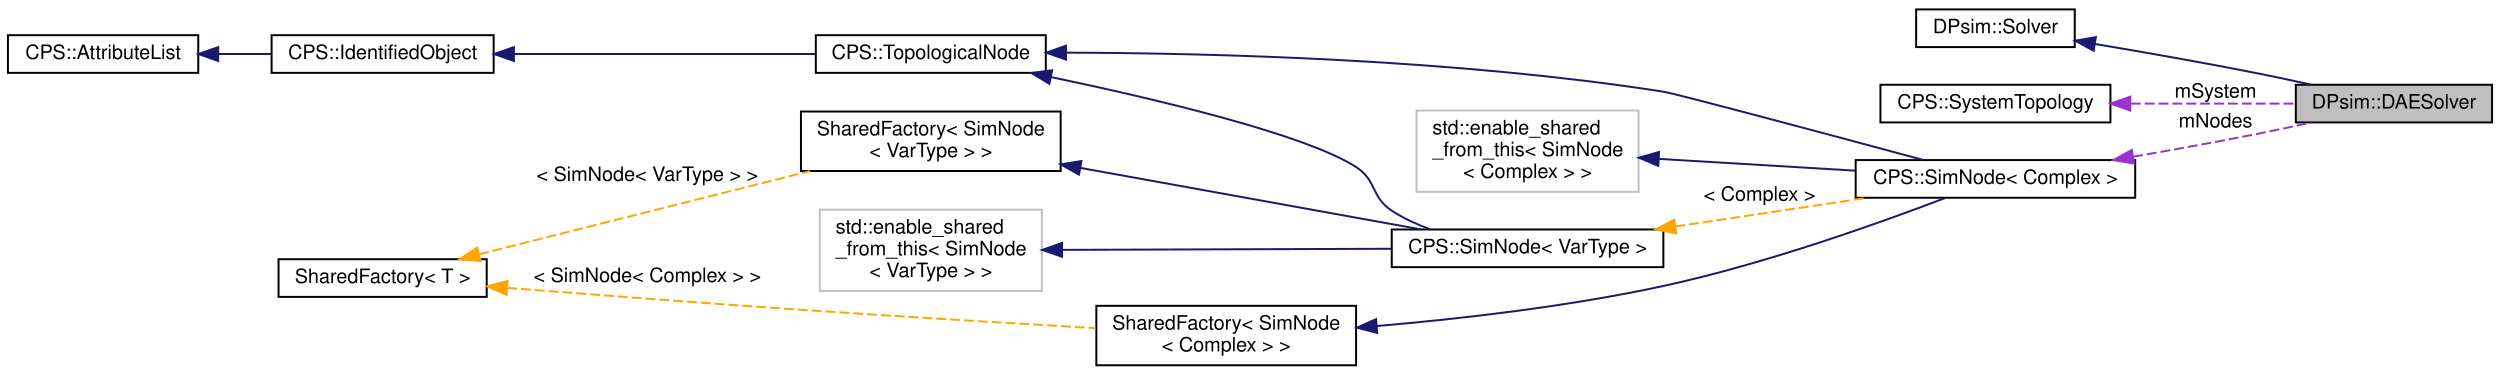
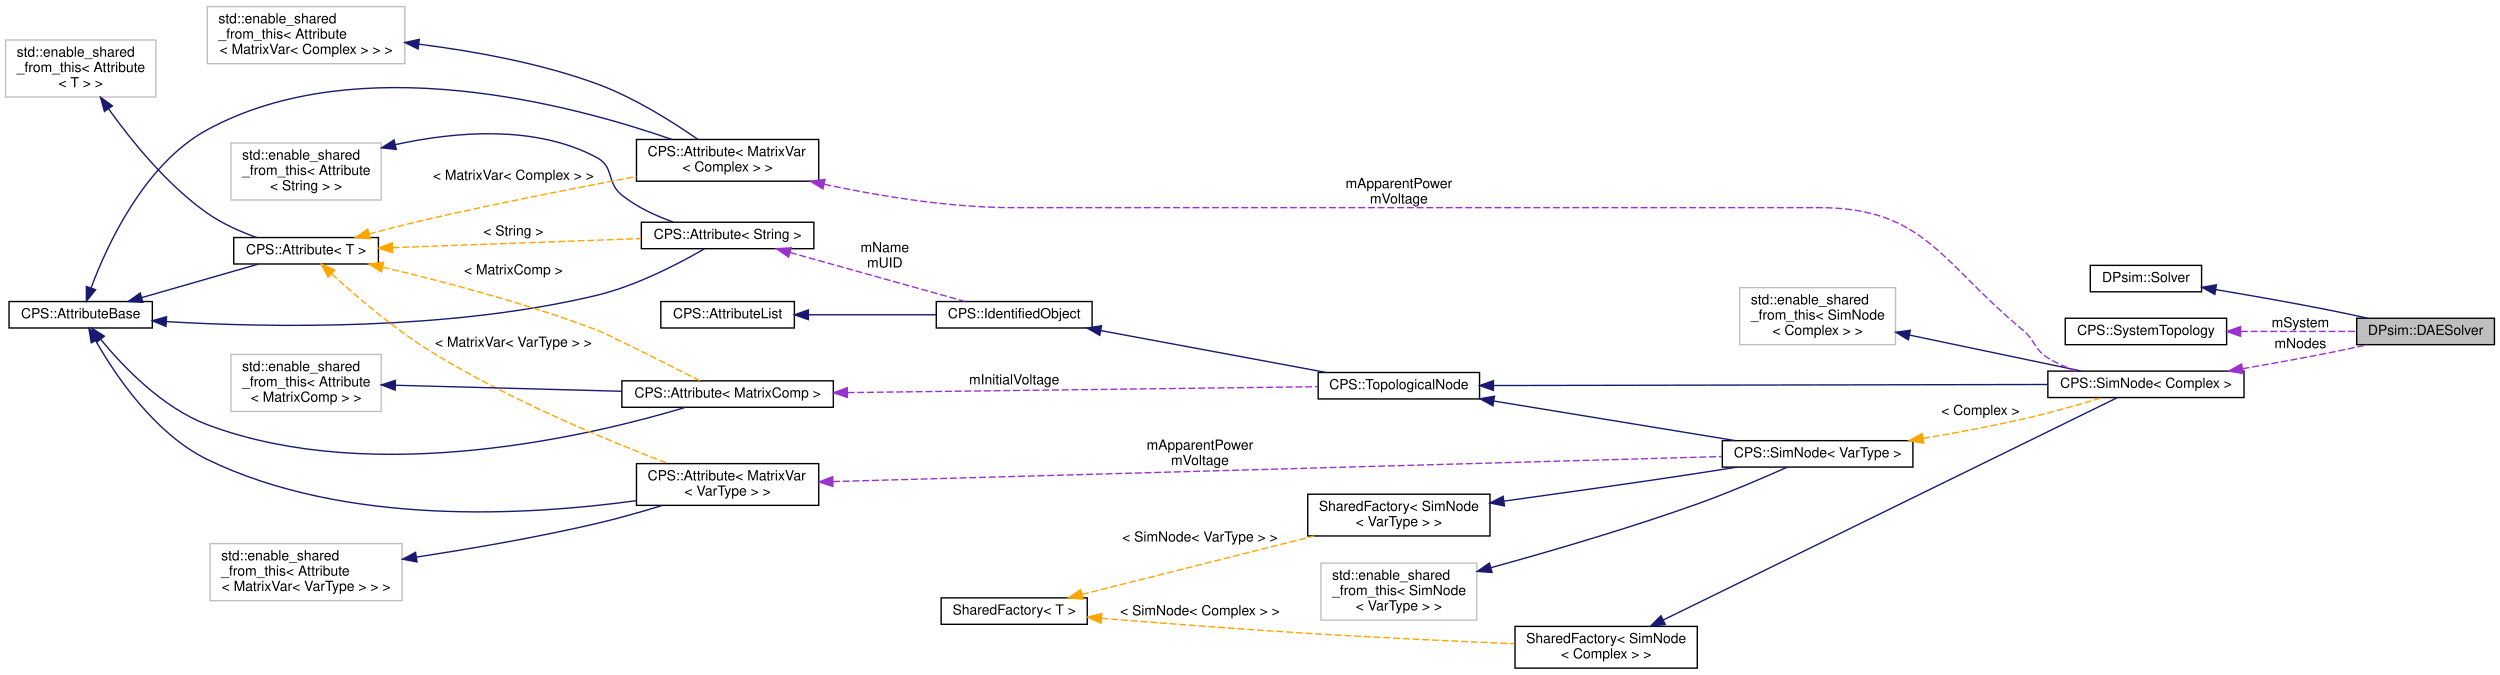
- <svg xmlns="http://www.w3.org/2000/svg" xmlns:xlink="http://www.w3.org/1999/xlink" width="1261pt" height="189pt" viewBox="0.00 0.00 1261.00 188.50">
-   <g id="graph0" class="graph" transform="scale(1 1) rotate(0) translate(4 184.5)">
+ <svg xmlns="http://www.w3.org/2000/svg" xmlns:xlink="http://www.w3.org/1999/xlink" width="1797pt" height="485pt" viewBox="0.00 0.00 1797.00 484.50">
+   <g id="graph0" class="graph" transform="scale(1 1) rotate(0) translate(4 480.5)">
    <g id="node1" class="node">
      <g id="a_node1">
        <a xlink:title="Solver class which uses Differential Algebraic Equation(DAE) systems.">
-           <polygon fill="#bfbfbf" stroke="black" points="1154,-123 1154,-142 1253,-142 1253,-123 1154,-123" />
-           <text text-anchor="middle" x="1203.5" y="-130" font-family="Helvetica" font-size="10.00">DPsim::DAESolver</text>
+           <polygon fill="#bfbfbf" stroke="black" points="1690,-233 1690,-252 1789,-252 1789,-233 1690,-233" />
+           <text text-anchor="middle" x="1739.5" y="-240" font-family="Helvetica" font-size="10.00">DPsim::DAESolver</text>
        </a>
      </g>
    </g>
    <g id="node2" class="node">
      <g id="a_node2">
        <a xlink:href="class_d_psim_1_1_solver.html" target="_top" xlink:title="Base class for more specific solvers such as MNA, ODE or IDA.">
-           <polygon fill="none" stroke="black" points="962.5,-161 962.5,-180 1042.5,-180 1042.5,-161 962.5,-161" />
-           <text text-anchor="middle" x="1002.5" y="-168" font-family="Helvetica" font-size="10.00">DPsim::Solver</text>
+           <polygon fill="none" stroke="black" points="1498.5,-271 1498.5,-290 1578.5,-290 1578.5,-271 1498.5,-271" />
+           <text text-anchor="middle" x="1538.5" y="-278" font-family="Helvetica" font-size="10.00">DPsim::Solver</text>
        </a>
      </g>
    </g>
    <g id="edge1" class="edge">
-       <path fill="none" stroke="midnightblue" d="M1052.71,-162.56C1077.71,-158.37 1108.53,-152.98 1136,-147.5 1144.36,-145.83 1153.27,-143.92 1161.77,-142.02" />
-       <polygon fill="midnightblue" stroke="midnightblue" points="1052.02,-159.13 1042.73,-164.22 1053.17,-166.03 1052.02,-159.13" />
+       <path fill="none" stroke="midnightblue" d="M1588.71,-272.56C1613.71,-268.37 1644.53,-262.98 1672,-257.5 1680.36,-255.83 1689.27,-253.92 1697.77,-252.02" />
+       <polygon fill="midnightblue" stroke="midnightblue" points="1588.02,-269.13 1578.73,-274.22 1589.17,-276.03 1588.02,-269.13" />
    </g>
    <g id="node3" class="node">
      <g id="a_node3">
        <a xlink:href="class_c_p_s_1_1_system_topology.html" target="_top" xlink:title=" ">
-           <polygon fill="none" stroke="black" points="944.5,-123 944.5,-142 1060.5,-142 1060.5,-123 944.5,-123" />
-           <text text-anchor="middle" x="1002.5" y="-130" font-family="Helvetica" font-size="10.00">CPS::SystemTopology</text>
+           <polygon fill="none" stroke="black" points="1480.5,-233 1480.5,-252 1596.5,-252 1596.5,-233 1480.5,-233" />
+           <text text-anchor="middle" x="1538.5" y="-240" font-family="Helvetica" font-size="10.00">CPS::SystemTopology</text>
        </a>
      </g>
    </g>
    <g id="edge2" class="edge">
-       <path fill="none" stroke="#9a32cd" stroke-dasharray="5,2" d="M1070.77,-132.5C1098.02,-132.5 1128.89,-132.5 1153.89,-132.5" />
-       <polygon fill="#9a32cd" stroke="#9a32cd" points="1070.53,-129 1060.53,-132.5 1070.53,-136 1070.53,-129" />
-       <text text-anchor="middle" x="1113.5" y="-135.5" font-family="Helvetica" font-size="10.00"> mSystem</text>
+       <path fill="none" stroke="#9a32cd" stroke-dasharray="5,2" d="M1606.77,-242.5C1634.02,-242.5 1664.89,-242.5 1689.89,-242.5" />
+       <polygon fill="#9a32cd" stroke="#9a32cd" points="1606.53,-239 1596.53,-242.5 1606.53,-246 1606.53,-239" />
+       <text text-anchor="middle" x="1649.5" y="-245.5" font-family="Helvetica" font-size="10.00"> mSystem</text>
    </g>
    <g id="node4" class="node">
      <g id="a_node4">
        <a xlink:href="class_c_p_s_1_1_sim_node.html" target="_top" xlink:title=" ">
-           <polygon fill="none" stroke="black" points="932,-85 932,-104 1073,-104 1073,-85 932,-85" />
-           <text text-anchor="middle" x="1002.5" y="-92" font-family="Helvetica" font-size="10.00">CPS::SimNode&lt; Complex &gt;</text>
+           <polygon fill="none" stroke="black" points="1468,-195 1468,-214 1609,-214 1609,-195 1468,-195" />
+           <text text-anchor="middle" x="1538.5" y="-202" font-family="Helvetica" font-size="10.00">CPS::SimNode&lt; Complex &gt;</text>
        </a>
      </g>
    </g>
    <g id="edge3" class="edge">
-       <path fill="none" stroke="#9a32cd" stroke-dasharray="5,2" d="M1071.94,-105.71C1092.57,-109.27 1115.24,-113.36 1136,-117.5 1144.36,-119.17 1153.27,-121.08 1161.77,-122.98" />
-       <polygon fill="#9a32cd" stroke="#9a32cd" points="1072.44,-102.24 1061.99,-104.01 1071.26,-109.14 1072.44,-102.24" />
-       <text text-anchor="middle" x="1113.5" y="-120.5" font-family="Helvetica" font-size="10.00"> mNodes</text>
+       <path fill="none" stroke="#9a32cd" stroke-dasharray="5,2" d="M1607.94,-215.71C1628.57,-219.27 1651.24,-223.36 1672,-227.5 1680.36,-229.17 1689.27,-231.08 1697.77,-232.98" />
+       <polygon fill="#9a32cd" stroke="#9a32cd" points="1608.44,-212.24 1597.99,-214.01 1607.26,-219.14 1608.44,-212.24" />
+       <text text-anchor="middle" x="1649.5" y="-230.5" font-family="Helvetica" font-size="10.00"> mNodes</text>
    </g>
    <g id="node5" class="node">
      <g id="a_node5">
        <a xlink:href="class_c_p_s_1_1_topological_node.html" target="_top" xlink:title=" ">
-           <polygon fill="none" stroke="black" points="407.5,-148 407.5,-167 523.5,-167 523.5,-148 407.5,-148" />
-           <text text-anchor="middle" x="465.5" y="-155" font-family="Helvetica" font-size="10.00">CPS::TopologicalNode</text>
+           <polygon fill="none" stroke="black" points="943.5,-194 943.5,-213 1059.5,-213 1059.5,-194 943.5,-194" />
+           <text text-anchor="middle" x="1001.5" y="-201" font-family="Helvetica" font-size="10.00">CPS::TopologicalNode</text>
        </a>
      </g>
    </g>
    <g id="edge4" class="edge">
-       <path fill="none" stroke="midnightblue" d="M533.83,-158.19C608.04,-157.98 730.72,-154.79 835,-138.5 841.55,-137.48 919.06,-116.72 965.98,-104.09" />
-       <polygon fill="midnightblue" stroke="midnightblue" points="533.69,-154.69 523.69,-158.2 533.69,-161.69 533.69,-154.69" />
-     </g>
-     <g id="node11" class="node">
-       <g id="a_node11">
+       <path fill="none" stroke="midnightblue" d="M1069.68,-203.63C1171.67,-203.82 1364.61,-204.18 1467.98,-204.37" />
+       <polygon fill="midnightblue" stroke="midnightblue" points="1069.51,-200.13 1059.5,-203.61 1069.49,-207.13 1069.51,-200.13" />
+     </g>
+     <g id="node20" class="node">
+       <g id="a_node20">
        <a xlink:href="class_c_p_s_1_1_sim_node.html" target="_top" xlink:title=" ">
-           <polygon fill="none" stroke="black" points="698,-50 698,-69 835,-69 835,-50 698,-50" />
-           <text text-anchor="middle" x="766.5" y="-57" font-family="Helvetica" font-size="10.00">CPS::SimNode&lt; VarType &gt;</text>
-         </a>
-       </g>
-     </g>
-     <g id="edge11" class="edge">
-       <path fill="none" stroke="midnightblue" d="M526.02,-145.89C579.92,-134.61 654.66,-116.85 680,-100.5 690.62,-93.65 687.43,-85.42 698,-78.5 703.91,-74.63 710.6,-71.54 717.43,-69.07" />
-       <polygon fill="midnightblue" stroke="midnightblue" points="525.3,-142.47 516.21,-147.92 526.71,-149.32 525.3,-142.47" />
+           <polygon fill="none" stroke="black" points="1234,-145 1234,-164 1371,-164 1371,-145 1234,-145" />
+           <text text-anchor="middle" x="1302.5" y="-152" font-family="Helvetica" font-size="10.00">CPS::SimNode&lt; VarType &gt;</text>
+         </a>
+       </g>
+     </g>
+     <g id="edge25" class="edge">
+       <path fill="none" stroke="midnightblue" d="M1069.97,-192.44C1122.17,-183.89 1193.69,-172.17 1243.38,-164.02" />
+       <polygon fill="midnightblue" stroke="midnightblue" points="1069.1,-189.04 1059.8,-194.11 1070.23,-195.95 1069.1,-189.04" />
    </g>
    <g id="node6" class="node">
      <g id="a_node6">
        <a xlink:href="class_c_p_s_1_1_identified_object.html" target="_top" xlink:title=" ">
-           <polygon fill="none" stroke="black" points="133,-148 133,-167 245,-167 245,-148 133,-148" />
-           <text text-anchor="middle" x="189" y="-155" font-family="Helvetica" font-size="10.00">CPS::IdentifiedObject</text>
+           <polygon fill="none" stroke="black" points="669,-245 669,-264 781,-264 781,-245 669,-245" />
+           <text text-anchor="middle" x="725" y="-252" font-family="Helvetica" font-size="10.00">CPS::IdentifiedObject</text>
        </a>
      </g>
    </g>
    <g id="edge5" class="edge">
-       <path fill="none" stroke="midnightblue" d="M255.45,-157.5C301.74,-157.5 363.2,-157.5 407.48,-157.5" />
-       <polygon fill="midnightblue" stroke="midnightblue" points="255.22,-154 245.22,-157.5 255.22,-161 255.22,-154" />
+       <path fill="none" stroke="midnightblue" d="M787.39,-243.09C836,-234.06 903.13,-221.59 948.98,-213.07" />
+       <polygon fill="midnightblue" stroke="midnightblue" points="786.5,-239.7 777.31,-244.97 787.78,-246.58 786.5,-239.7" />
    </g>
    <g id="node7" class="node">
      <g id="a_node7">
        <a xlink:href="class_c_p_s_1_1_attribute_list.html" target="_top" xlink:title="Base class of objects having attributes to access member variables.">
-           <polygon fill="none" stroke="black" points="0,-148 0,-167 96,-167 96,-148 0,-148" />
-           <text text-anchor="middle" x="48" y="-155" font-family="Helvetica" font-size="10.00">CPS::AttributeList</text>
+           <polygon fill="none" stroke="black" points="471,-245 471,-264 567,-264 567,-245 471,-245" />
+           <text text-anchor="middle" x="519" y="-252" font-family="Helvetica" font-size="10.00">CPS::AttributeList</text>
        </a>
      </g>
    </g>
    <g id="edge6" class="edge">
-       <path fill="none" stroke="midnightblue" d="M106.22,-157.5C115.02,-157.5 124.08,-157.5 132.83,-157.5" />
-       <polygon fill="midnightblue" stroke="midnightblue" points="106.06,-154 96.06,-157.5 106.06,-161 106.06,-154" />
+       <path fill="none" stroke="midnightblue" d="M577.33,-254.5C605.99,-254.5 640.51,-254.5 668.86,-254.5" />
+       <polygon fill="midnightblue" stroke="midnightblue" points="577.06,-251 567.06,-254.5 577.06,-258 577.06,-251" />
    </g>
    <g id="node8" class="node">
      <g id="a_node8">
-         <a xlink:title=" ">
-           <polygon fill="none" stroke="#bfbfbf" points="710.5,-88 710.5,-129 822.5,-129 822.5,-88 710.5,-88" />
-           <text text-anchor="start" x="718.5" y="-117" font-family="Helvetica" font-size="10.00">std::enable_shared</text>
-           <text text-anchor="start" x="718.5" y="-106" font-family="Helvetica" font-size="10.00">_from_this&lt; SimNode</text>
-           <text text-anchor="middle" x="766.5" y="-95" font-family="Helvetica" font-size="10.00">&lt; Complex &gt; &gt;</text>
+         <a xlink:href="class_c_p_s_1_1_attribute.html" target="_top" xlink:title=" ">
+           <polygon fill="none" stroke="black" points="457,-302 457,-321 581,-321 581,-302 457,-302" />
+           <text text-anchor="middle" x="519" y="-309" font-family="Helvetica" font-size="10.00">CPS::Attribute&lt; String &gt;</text>
        </a>
      </g>
    </g>
    <g id="edge7" class="edge">
-       <path fill="none" stroke="midnightblue" d="M832.84,-104.59C863.59,-102.75 900.29,-100.56 931.6,-98.68" />
-       <polygon fill="midnightblue" stroke="midnightblue" points="832.43,-101.11 822.66,-105.2 832.85,-108.1 832.43,-101.11" />
+       <path fill="none" stroke="#9a32cd" stroke-dasharray="5,2" d="M563.84,-299.25C601.53,-288.72 655.13,-273.74 689.74,-264.07" />
+       <polygon fill="#9a32cd" stroke="#9a32cd" points="562.83,-295.9 554.15,-301.96 564.72,-302.64 562.83,-295.9" />
+       <text text-anchor="middle" x="632" y="-299.5" font-family="Helvetica" font-size="10.00"> mName</text>
+       <text text-anchor="middle" x="632" y="-288.5" font-family="Helvetica" font-size="10.00">mUID</text>
    </g>
    <g id="node9" class="node">
      <g id="a_node9">
-         <a xlink:href="class_shared_factory.html" target="_top" xlink:title=" ">
-           <polygon fill="none" stroke="black" points="549,-0.5 549,-30.5 680,-30.5 680,-0.5 549,-0.5" />
-           <text text-anchor="start" x="557" y="-18.5" font-family="Helvetica" font-size="10.00">SharedFactory&lt; SimNode</text>
-           <text text-anchor="middle" x="614.5" y="-7.5" font-family="Helvetica" font-size="10.00">&lt; Complex &gt; &gt;</text>
+         <a xlink:href="class_c_p_s_1_1_attribute_base.html" target="_top" xlink:title=" ">
+           <polygon fill="none" stroke="black" points="2.5,-245 2.5,-264 105.5,-264 105.5,-245 2.5,-245" />
+           <text text-anchor="middle" x="54" y="-252" font-family="Helvetica" font-size="10.00">CPS::AttributeBase</text>
        </a>
      </g>
    </g>
    <g id="edge8" class="edge">
-       <path fill="none" stroke="midnightblue" d="M690.44,-20.3C733.15,-23.96 787.46,-30.19 835,-40.5 886.82,-51.74 945.36,-72.74 977.38,-84.98" />
-       <polygon fill="midnightblue" stroke="midnightblue" points="690.66,-16.8 680.41,-19.47 690.08,-23.78 690.66,-16.8" />
+       <path fill="none" stroke="midnightblue" d="M115.61,-249.58C189.71,-245.21 318.43,-242.93 425,-268.5 453.71,-275.39 484.29,-291.42 502.25,-301.85" />
+       <polygon fill="midnightblue" stroke="midnightblue" points="115.28,-246.1 105.52,-250.21 115.72,-253.08 115.28,-246.1" />
+     </g>
+     <g id="node11" class="node">
+       <g id="a_node11">
+         <a xlink:href="class_c_p_s_1_1_attribute.html" target="_top" xlink:title=" ">
+           <polygon fill="none" stroke="black" points="164,-291 164,-310 268,-310 268,-291 164,-291" />
+           <text text-anchor="middle" x="216" y="-298" font-family="Helvetica" font-size="10.00">CPS::Attribute&lt; T &gt;</text>
+         </a>
+       </g>
+     </g>
+     <g id="edge11" class="edge">
+       <path fill="none" stroke="midnightblue" d="M97.89,-266.83C124.26,-274.41 157.55,-283.98 181.89,-290.98" />
+       <polygon fill="midnightblue" stroke="midnightblue" points="98.73,-263.43 88.15,-264.03 96.8,-270.16 98.73,-263.43" />
+     </g>
+     <g id="node13" class="node">
+       <g id="a_node13">
+         <a xlink:href="class_c_p_s_1_1_attribute.html" target="_top" xlink:title=" ">
+           <polygon fill="none" stroke="black" points="443,-188 443,-207 595,-207 595,-188 443,-188" />
+           <text text-anchor="middle" x="519" y="-195" font-family="Helvetica" font-size="10.00">CPS::Attribute&lt; MatrixComp &gt;</text>
+         </a>
+       </g>
+     </g>
+     <g id="edge14" class="edge">
+       <path fill="none" stroke="midnightblue" d="M68.43,-236.76C84.28,-217.45 112.61,-187.7 145,-175.5 265.81,-130 424.19,-168.53 488.73,-187.95" />
+       <polygon fill="midnightblue" stroke="midnightblue" points="65.53,-234.78 62.06,-244.79 71.01,-239.13 65.53,-234.78" />
+     </g>
+     <g id="node18" class="node">
+       <g id="a_node18">
+         <a xlink:href="class_c_p_s_1_1_attribute.html" target="_top" xlink:title=" ">
+           <polygon fill="none" stroke="black" points="453.5,-350.5 453.5,-380.5 584.5,-380.5 584.5,-350.5 453.5,-350.5" />
+           <text text-anchor="start" x="461.5" y="-368.5" font-family="Helvetica" font-size="10.00">CPS::Attribute&lt; MatrixVar</text>
+           <text text-anchor="middle" x="519" y="-357.5" font-family="Helvetica" font-size="10.00">&lt; Complex &gt; &gt;</text>
+         </a>
+       </g>
+     </g>
+     <g id="edge21" class="edge">
+       <path fill="none" stroke="midnightblue" d="M61.44,-273.75C72.81,-304.29 99.63,-362.87 145,-387.5 253.75,-446.53 407.53,-405.38 478.85,-380.56" />
+       <polygon fill="midnightblue" stroke="midnightblue" points="64.7,-272.48 58.05,-264.23 58.1,-274.82 64.7,-272.48" />
+     </g>
+     <g id="node23" class="node">
+       <g id="a_node23">
+         <a xlink:href="class_c_p_s_1_1_attribute.html" target="_top" xlink:title=" ">
+           <polygon fill="none" stroke="black" points="453.5,-117.5 453.5,-147.5 584.5,-147.5 584.5,-117.5 453.5,-117.5" />
+           <text text-anchor="start" x="461.5" y="-135.5" font-family="Helvetica" font-size="10.00">CPS::Attribute&lt; MatrixVar</text>
+           <text text-anchor="middle" x="519" y="-124.5" font-family="Helvetica" font-size="10.00">&lt; VarType &gt; &gt;</text>
+         </a>
+       </g>
+     </g>
+     <g id="edge30" class="edge">
+       <path fill="none" stroke="midnightblue" d="M64.86,-235.67C78.91,-211.04 107.26,-168.86 145,-150.5 243.96,-102.35 375.68,-110.14 453.21,-120.86" />
+       <polygon fill="midnightblue" stroke="midnightblue" points="61.62,-234.3 59.87,-244.75 67.75,-237.67 61.62,-234.3" />
    </g>
    <g id="node10" class="node">
      <g id="a_node10">
-         <a xlink:href="class_shared_factory.html" target="_top" xlink:title=" ">
-           <polygon fill="none" stroke="black" points="136.5,-35 136.5,-54 241.5,-54 241.5,-35 136.5,-35" />
-           <text text-anchor="middle" x="189" y="-42" font-family="Helvetica" font-size="10.00">SharedFactory&lt; T &gt;</text>
+         <a xlink:title=" ">
+           <polygon fill="none" stroke="#bfbfbf" points="162,-337 162,-378 270,-378 270,-337 162,-337" />
+           <text text-anchor="start" x="170" y="-366" font-family="Helvetica" font-size="10.00">std::enable_shared</text>
+           <text text-anchor="start" x="170" y="-355" font-family="Helvetica" font-size="10.00">_from_this&lt; Attribute</text>
+           <text text-anchor="middle" x="216" y="-344" font-family="Helvetica" font-size="10.00">&lt; String &gt; &gt;</text>
        </a>
      </g>
    </g>
    <g id="edge9" class="edge">
-       <path fill="none" stroke="orange" stroke-dasharray="5,2" d="M251.8,-39.54C293.62,-36.25 350.12,-31.92 400,-28.5 449.83,-25.08 506.23,-21.67 548.55,-19.2" />
-       <polygon fill="orange" stroke="orange" points="251.46,-36.06 241.76,-40.34 252.01,-43.04 251.46,-36.06" />
-       <text text-anchor="middle" x="322.5" y="-42.5" font-family="Helvetica" font-size="10.00"> &lt; SimNode&lt; Complex &gt; &gt;</text>
-     </g>
-     <g id="node13" class="node">
-       <g id="a_node13">
-         <a xlink:href="class_shared_factory.html" target="_top" xlink:title=" ">
-           <polygon fill="none" stroke="black" points="400,-98.5 400,-128.5 531,-128.5 531,-98.5 400,-98.5" />
-           <text text-anchor="start" x="408" y="-116.5" font-family="Helvetica" font-size="10.00">SharedFactory&lt; SimNode</text>
-           <text text-anchor="middle" x="465.5" y="-105.5" font-family="Helvetica" font-size="10.00">&lt; VarType &gt; &gt;</text>
-         </a>
-       </g>
-     </g>
-     <g id="edge14" class="edge">
-       <path fill="none" stroke="orange" stroke-dasharray="5,2" d="M237.67,-56.48C284.01,-68.13 354.52,-85.86 404.62,-98.45" />
-       <polygon fill="orange" stroke="orange" points="238.43,-53.07 227.88,-54.02 236.72,-59.85 238.43,-53.07" />
-       <text text-anchor="middle" x="322.5" y="-93.5" font-family="Helvetica" font-size="10.00"> &lt; SimNode&lt; VarType &gt; &gt;</text>
+       <path fill="none" stroke="midnightblue" d="M280.15,-376.78C323.43,-386.25 380.79,-391.16 425,-367.5 437.72,-360.69 431.75,-349.52 443,-340.5 453.78,-331.85 467.44,-325.56 480.14,-321.09" />
+       <polygon fill="midnightblue" stroke="midnightblue" points="280.83,-373.34 270.3,-374.49 279.25,-380.16 280.83,-373.34" />
    </g>
    <g id="edge10" class="edge">
-       <path fill="none" stroke="orange" stroke-dasharray="5,2" d="M841.04,-70.5C872.12,-75.15 907.96,-80.51 937.88,-84.98" />
-       <polygon fill="orange" stroke="orange" points="841.54,-67.04 831.13,-69.02 840.5,-73.96 841.54,-67.04" />
-       <text text-anchor="middle" x="883.5" y="-83.5" font-family="Helvetica" font-size="10.00"> &lt; Complex &gt;</text>
+       <path fill="none" stroke="orange" stroke-dasharray="5,2" d="M278.17,-302.74C330.25,-304.64 404.71,-307.36 456.8,-309.26" />
+       <polygon fill="orange" stroke="orange" points="278.18,-299.23 268.06,-302.37 277.93,-306.23 278.18,-299.23" />
+       <text text-anchor="middle" x="365" y="-311.5" font-family="Helvetica" font-size="10.00"> &lt; String &gt;</text>
+     </g>
+     <g id="edge16" class="edge">
+       <path fill="none" stroke="orange" stroke-dasharray="5,2" d="M271.07,-288.7C313.59,-278.7 373.97,-262.91 425,-243.5 432.45,-240.67 474.06,-219.76 499.03,-207.13" />
+       <polygon fill="orange" stroke="orange" points="270.15,-285.32 261.2,-290.99 271.74,-292.14 270.15,-285.32" />
+       <text text-anchor="middle" x="365" y="-283.5" font-family="Helvetica" font-size="10.00"> &lt; MatrixComp &gt;</text>
+     </g>
+     <g id="edge23" class="edge">
+       <path fill="none" stroke="orange" stroke-dasharray="5,2" d="M261.39,-312.67C275.31,-316.33 290.76,-320.24 305,-323.5 354.6,-334.86 411.12,-345.92 453.47,-353.83" />
+       <polygon fill="orange" stroke="orange" points="262.13,-309.24 251.57,-310.06 260.34,-316.01 262.13,-309.24" />
+       <text text-anchor="middle" x="365" y="-351.5" font-family="Helvetica" font-size="10.00"> &lt; MatrixVar&lt; Complex &gt; &gt;</text>
+     </g>
+     <g id="edge32" class="edge">
+       <path fill="none" stroke="orange" stroke-dasharray="5,2" d="M234.4,-283.93C251.43,-268.28 278.61,-244.85 305,-228.5 361.21,-193.68 432.19,-164.28 476.35,-147.52" />
+       <polygon fill="orange" stroke="orange" points="231.83,-281.54 226.89,-290.92 236.6,-286.66 231.83,-281.54" />
+       <text text-anchor="middle" x="365" y="-231.5" font-family="Helvetica" font-size="10.00"> &lt; MatrixVar&lt; VarType &gt; &gt;</text>
    </g>
    <g id="node12" class="node">
      <g id="a_node12">
        <a xlink:title=" ">
-           <polygon fill="none" stroke="#bfbfbf" points="409.5,-38 409.5,-79 521.5,-79 521.5,-38 409.5,-38" />
-           <text text-anchor="start" x="417.5" y="-67" font-family="Helvetica" font-size="10.00">std::enable_shared</text>
-           <text text-anchor="start" x="417.5" y="-56" font-family="Helvetica" font-size="10.00">_from_this&lt; SimNode</text>
-           <text text-anchor="middle" x="465.5" y="-45" font-family="Helvetica" font-size="10.00">&lt; VarType &gt; &gt;</text>
+           <polygon fill="none" stroke="#bfbfbf" points="0,-411 0,-452 108,-452 108,-411 0,-411" />
+           <text text-anchor="start" x="8" y="-440" font-family="Helvetica" font-size="10.00">std::enable_shared</text>
+           <text text-anchor="start" x="8" y="-429" font-family="Helvetica" font-size="10.00">_from_this&lt; Attribute</text>
+           <text text-anchor="middle" x="54" y="-418" font-family="Helvetica" font-size="10.00">&lt; T &gt; &gt;</text>
        </a>
      </g>
    </g>
    <g id="edge12" class="edge">
-       <path fill="none" stroke="midnightblue" d="M531.89,-58.72C581.02,-58.88 648.11,-59.11 697.79,-59.27" />
-       <polygon fill="midnightblue" stroke="midnightblue" points="531.7,-55.22 521.69,-58.68 531.68,-62.22 531.7,-55.22" />
+       <path fill="none" stroke="midnightblue" d="M74.08,-402.48C90.5,-379.44 116.07,-347.84 145,-327.5 155.66,-320.01 168.67,-314.25 180.57,-310.01" />
+       <polygon fill="midnightblue" stroke="midnightblue" points="71.09,-400.64 68.24,-410.85 76.83,-404.65 71.09,-400.64" />
    </g>
    <g id="edge13" class="edge">
-       <path fill="none" stroke="midnightblue" d="M541.1,-100.03C594.44,-90.39 664.94,-77.66 712.57,-69.06" />
-       <polygon fill="midnightblue" stroke="midnightblue" points="540.23,-96.63 531.01,-101.85 541.47,-103.52 540.23,-96.63" />
+       <path fill="none" stroke="#9a32cd" stroke-dasharray="5,2" d="M605.19,-198.56C702.61,-199.78 859.41,-201.74 943.26,-202.79" />
+       <polygon fill="#9a32cd" stroke="#9a32cd" points="605.12,-195.06 595.08,-198.44 605.03,-202.06 605.12,-195.06" />
+       <text text-anchor="middle" x="725" y="-204.5" font-family="Helvetica" font-size="10.00"> mInitialVoltage</text>
+     </g>
+     <g id="node14" class="node">
+       <g id="a_node14">
+         <a xlink:title=" ">
+           <polygon fill="none" stroke="#bfbfbf" points="162,-185 162,-226 270,-226 270,-185 162,-185" />
+           <text text-anchor="start" x="170" y="-214" font-family="Helvetica" font-size="10.00">std::enable_shared</text>
+           <text text-anchor="start" x="170" y="-203" font-family="Helvetica" font-size="10.00">_from_this&lt; Attribute</text>
+           <text text-anchor="middle" x="216" y="-192" font-family="Helvetica" font-size="10.00">&lt; MatrixComp &gt; &gt;</text>
+         </a>
+       </g>
+     </g>
+     <g id="edge15" class="edge">
+       <path fill="none" stroke="midnightblue" d="M280.26,-203.82C327.68,-202.56 392.75,-200.83 442.83,-199.5" />
+       <polygon fill="midnightblue" stroke="midnightblue" points="280.02,-200.32 270.12,-204.09 280.21,-207.32 280.02,-200.32" />
+     </g>
+     <g id="node15" class="node">
+       <g id="a_node15">
+         <a xlink:title=" ">
+           <polygon fill="none" stroke="#bfbfbf" points="1246.5,-233 1246.5,-274 1358.5,-274 1358.5,-233 1246.5,-233" />
+           <text text-anchor="start" x="1254.5" y="-262" font-family="Helvetica" font-size="10.00">std::enable_shared</text>
+           <text text-anchor="start" x="1254.5" y="-251" font-family="Helvetica" font-size="10.00">_from_this&lt; SimNode</text>
+           <text text-anchor="middle" x="1302.5" y="-240" font-family="Helvetica" font-size="10.00">&lt; Complex &gt; &gt;</text>
+         </a>
+       </g>
+     </g>
+     <g id="edge17" class="edge">
+       <path fill="none" stroke="midnightblue" d="M1368.9,-239.81C1408.01,-231.61 1456.75,-221.41 1491.76,-214.08" />
+       <polygon fill="midnightblue" stroke="midnightblue" points="1367.73,-236.47 1358.66,-241.95 1369.16,-243.33 1367.73,-236.47" />
+     </g>
+     <g id="node16" class="node">
+       <g id="a_node16">
+         <a xlink:href="class_shared_factory.html" target="_top" xlink:title=" ">
+           <polygon fill="none" stroke="black" points="1085,-0.5 1085,-30.5 1216,-30.5 1216,-0.5 1085,-0.5" />
+           <text text-anchor="start" x="1093" y="-18.5" font-family="Helvetica" font-size="10.00">SharedFactory&lt; SimNode</text>
+           <text text-anchor="middle" x="1150.5" y="-7.5" font-family="Helvetica" font-size="10.00">&lt; Complex &gt; &gt;</text>
+         </a>
+       </g>
+     </g>
+     <g id="edge18" class="edge">
+       <path fill="none" stroke="midnightblue" d="M1191.42,-35.05C1273.18,-75.08 1457.09,-165.13 1517.71,-194.81" />
+       <polygon fill="midnightblue" stroke="midnightblue" points="1192.96,-31.9 1182.44,-30.65 1189.88,-38.19 1192.96,-31.9" />
+     </g>
+     <g id="node17" class="node">
+       <g id="a_node17">
+         <a xlink:href="class_shared_factory.html" target="_top" xlink:title=" ">
+           <polygon fill="none" stroke="black" points="672.5,-32 672.5,-51 777.5,-51 777.5,-32 672.5,-32" />
+           <text text-anchor="middle" x="725" y="-39" font-family="Helvetica" font-size="10.00">SharedFactory&lt; T &gt;</text>
+         </a>
+       </g>
+     </g>
+     <g id="edge19" class="edge">
+       <path fill="none" stroke="orange" stroke-dasharray="5,2" d="M787.78,-36.32C829.6,-32.92 886.1,-28.57 936,-25.5 985.81,-22.44 1042.22,-19.83 1084.54,-18.05" />
+       <polygon fill="orange" stroke="orange" points="787.43,-32.83 777.75,-37.13 788,-39.81 787.43,-32.83" />
+       <text text-anchor="middle" x="858.5" y="-38.5" font-family="Helvetica" font-size="10.00"> &lt; SimNode&lt; Complex &gt; &gt;</text>
+     </g>
+     <g id="node22" class="node">
+       <g id="a_node22">
+         <a xlink:href="class_shared_factory.html" target="_top" xlink:title=" ">
+           <polygon fill="none" stroke="black" points="936,-95.5 936,-125.5 1067,-125.5 1067,-95.5 936,-95.5" />
+           <text text-anchor="start" x="944" y="-113.5" font-family="Helvetica" font-size="10.00">SharedFactory&lt; SimNode</text>
+           <text text-anchor="middle" x="1001.5" y="-102.5" font-family="Helvetica" font-size="10.00">&lt; VarType &gt; &gt;</text>
+         </a>
+       </g>
+     </g>
+     <g id="edge28" class="edge">
+       <path fill="none" stroke="orange" stroke-dasharray="5,2" d="M773.67,-53.48C820.01,-65.13 890.52,-82.86 940.62,-95.45" />
+       <polygon fill="orange" stroke="orange" points="774.43,-50.07 763.88,-51.02 772.72,-56.85 774.43,-50.07" />
+       <text text-anchor="middle" x="858.5" y="-91.5" font-family="Helvetica" font-size="10.00"> &lt; SimNode&lt; VarType &gt; &gt;</text>
+     </g>
+     <g id="edge20" class="edge">
+       <path fill="none" stroke="#9a32cd" stroke-dasharray="5,2" d="M588.51,-348.29C627.88,-339.86 678.42,-331.5 724,-331.5 724,-331.5 724,-331.5 1303.5,-331.5 1379.45,-331.5 1391.39,-291.82 1450,-243.5 1459.23,-235.89 1457.82,-229.78 1468,-223.5 1474.28,-219.63 1481.36,-216.53 1488.53,-214.06" />
+       <polygon fill="#9a32cd" stroke="#9a32cd" points="587.51,-344.93 578.49,-350.49 589.01,-351.76 587.51,-344.93" />
+       <text text-anchor="middle" x="1001.5" y="-345.5" font-family="Helvetica" font-size="10.00"> mApparentPower</text>
+       <text text-anchor="middle" x="1001.5" y="-334.5" font-family="Helvetica" font-size="10.00">mVoltage</text>
+     </g>
+     <g id="node19" class="node">
+       <g id="a_node19">
+         <a xlink:title=" ">
+           <polygon fill="none" stroke="#bfbfbf" points="145,-435 145,-476 287,-476 287,-435 145,-435" />
+           <text text-anchor="start" x="153" y="-464" font-family="Helvetica" font-size="10.00">std::enable_shared</text>
+           <text text-anchor="start" x="153" y="-453" font-family="Helvetica" font-size="10.00">_from_this&lt; Attribute</text>
+           <text text-anchor="middle" x="216" y="-442" font-family="Helvetica" font-size="10.00">&lt; MatrixVar&lt; Complex &gt; &gt; &gt;</text>
+         </a>
+       </g>
+     </g>
+     <g id="edge22" class="edge">
+       <path fill="none" stroke="midnightblue" d="M297.11,-448.97C336.51,-444.02 384.18,-435.42 425,-420.5 451.78,-410.71 479.54,-393.16 497.68,-380.51" />
+       <polygon fill="midnightblue" stroke="midnightblue" points="296.54,-445.51 287.02,-450.18 297.37,-452.46 296.54,-445.51" />
+     </g>
+     <g id="edge24" class="edge">
+       <path fill="none" stroke="orange" stroke-dasharray="5,2" d="M1378.41,-165.66C1401.48,-169.54 1426.88,-174.24 1450,-179.5 1469.1,-183.85 1490.23,-189.85 1506.94,-194.88" />
+       <polygon fill="orange" stroke="orange" points="1378.78,-162.18 1368.34,-164 1377.64,-169.08 1378.78,-162.18" />
+       <text text-anchor="middle" x="1419.5" y="-182.5" font-family="Helvetica" font-size="10.00"> &lt; Complex &gt;</text>
+     </g>
+     <g id="node21" class="node">
+       <g id="a_node21">
+         <a xlink:title=" ">
+           <polygon fill="none" stroke="#bfbfbf" points="945.5,-35 945.5,-76 1057.5,-76 1057.5,-35 945.5,-35" />
+           <text text-anchor="start" x="953.5" y="-64" font-family="Helvetica" font-size="10.00">std::enable_shared</text>
+           <text text-anchor="start" x="953.5" y="-53" font-family="Helvetica" font-size="10.00">_from_this&lt; SimNode</text>
+           <text text-anchor="middle" x="1001.5" y="-42" font-family="Helvetica" font-size="10.00">&lt; VarType &gt; &gt;</text>
+         </a>
+       </g>
+     </g>
+     <g id="edge26" class="edge">
+       <path fill="none" stroke="midnightblue" d="M1067.58,-72.67C1110.19,-84.41 1166.87,-100.97 1216,-118.5 1238.45,-126.51 1263.52,-137.29 1280.68,-144.96" />
+       <polygon fill="midnightblue" stroke="midnightblue" points="1068.46,-69.28 1057.89,-70.02 1066.61,-76.04 1068.46,-69.28" />
+     </g>
+     <g id="edge27" class="edge">
+       <path fill="none" stroke="midnightblue" d="M1076.94,-120.54C1117.99,-126.18 1169.85,-133.48 1216,-140.5 1225.22,-141.9 1234.99,-143.45 1244.5,-144.98" />
+       <polygon fill="midnightblue" stroke="midnightblue" points="1077.4,-117.07 1067.02,-119.18 1076.45,-124 1077.4,-117.07" />
+     </g>
+     <g id="edge29" class="edge">
+       <path fill="none" stroke="#9a32cd" stroke-dasharray="5,2" d="M594.77,-134.6C746.43,-138.87 1088.18,-148.49 1233.76,-152.59" />
+       <polygon fill="#9a32cd" stroke="#9a32cd" points="594.71,-131.1 584.62,-134.32 594.52,-138.1 594.71,-131.1" />
+       <text text-anchor="middle" x="858.5" y="-157.5" font-family="Helvetica" font-size="10.00"> mApparentPower</text>
+       <text text-anchor="middle" x="858.5" y="-146.5" font-family="Helvetica" font-size="10.00">mVoltage</text>
+     </g>
+     <g id="node24" class="node">
+       <g id="a_node24">
+         <a xlink:title=" ">
+           <polygon fill="none" stroke="#bfbfbf" points="147,-49 147,-90 285,-90 285,-49 147,-49" />
+           <text text-anchor="start" x="155" y="-78" font-family="Helvetica" font-size="10.00">std::enable_shared</text>
+           <text text-anchor="start" x="155" y="-67" font-family="Helvetica" font-size="10.00">_from_this&lt; Attribute</text>
+           <text text-anchor="middle" x="216" y="-56" font-family="Helvetica" font-size="10.00">&lt; MatrixVar&lt; VarType &gt; &gt; &gt;</text>
+         </a>
+       </g>
+     </g>
+     <g id="edge31" class="edge">
+       <path fill="none" stroke="midnightblue" d="M295.61,-80.34C334.74,-86.34 382.61,-94.59 425,-104.5 440.43,-108.11 457.07,-112.84 471.95,-117.39" />
+       <polygon fill="midnightblue" stroke="midnightblue" points="295.76,-76.82 285.35,-78.79 294.71,-83.74 295.76,-76.82" />
    </g>
  </g>
</svg>
